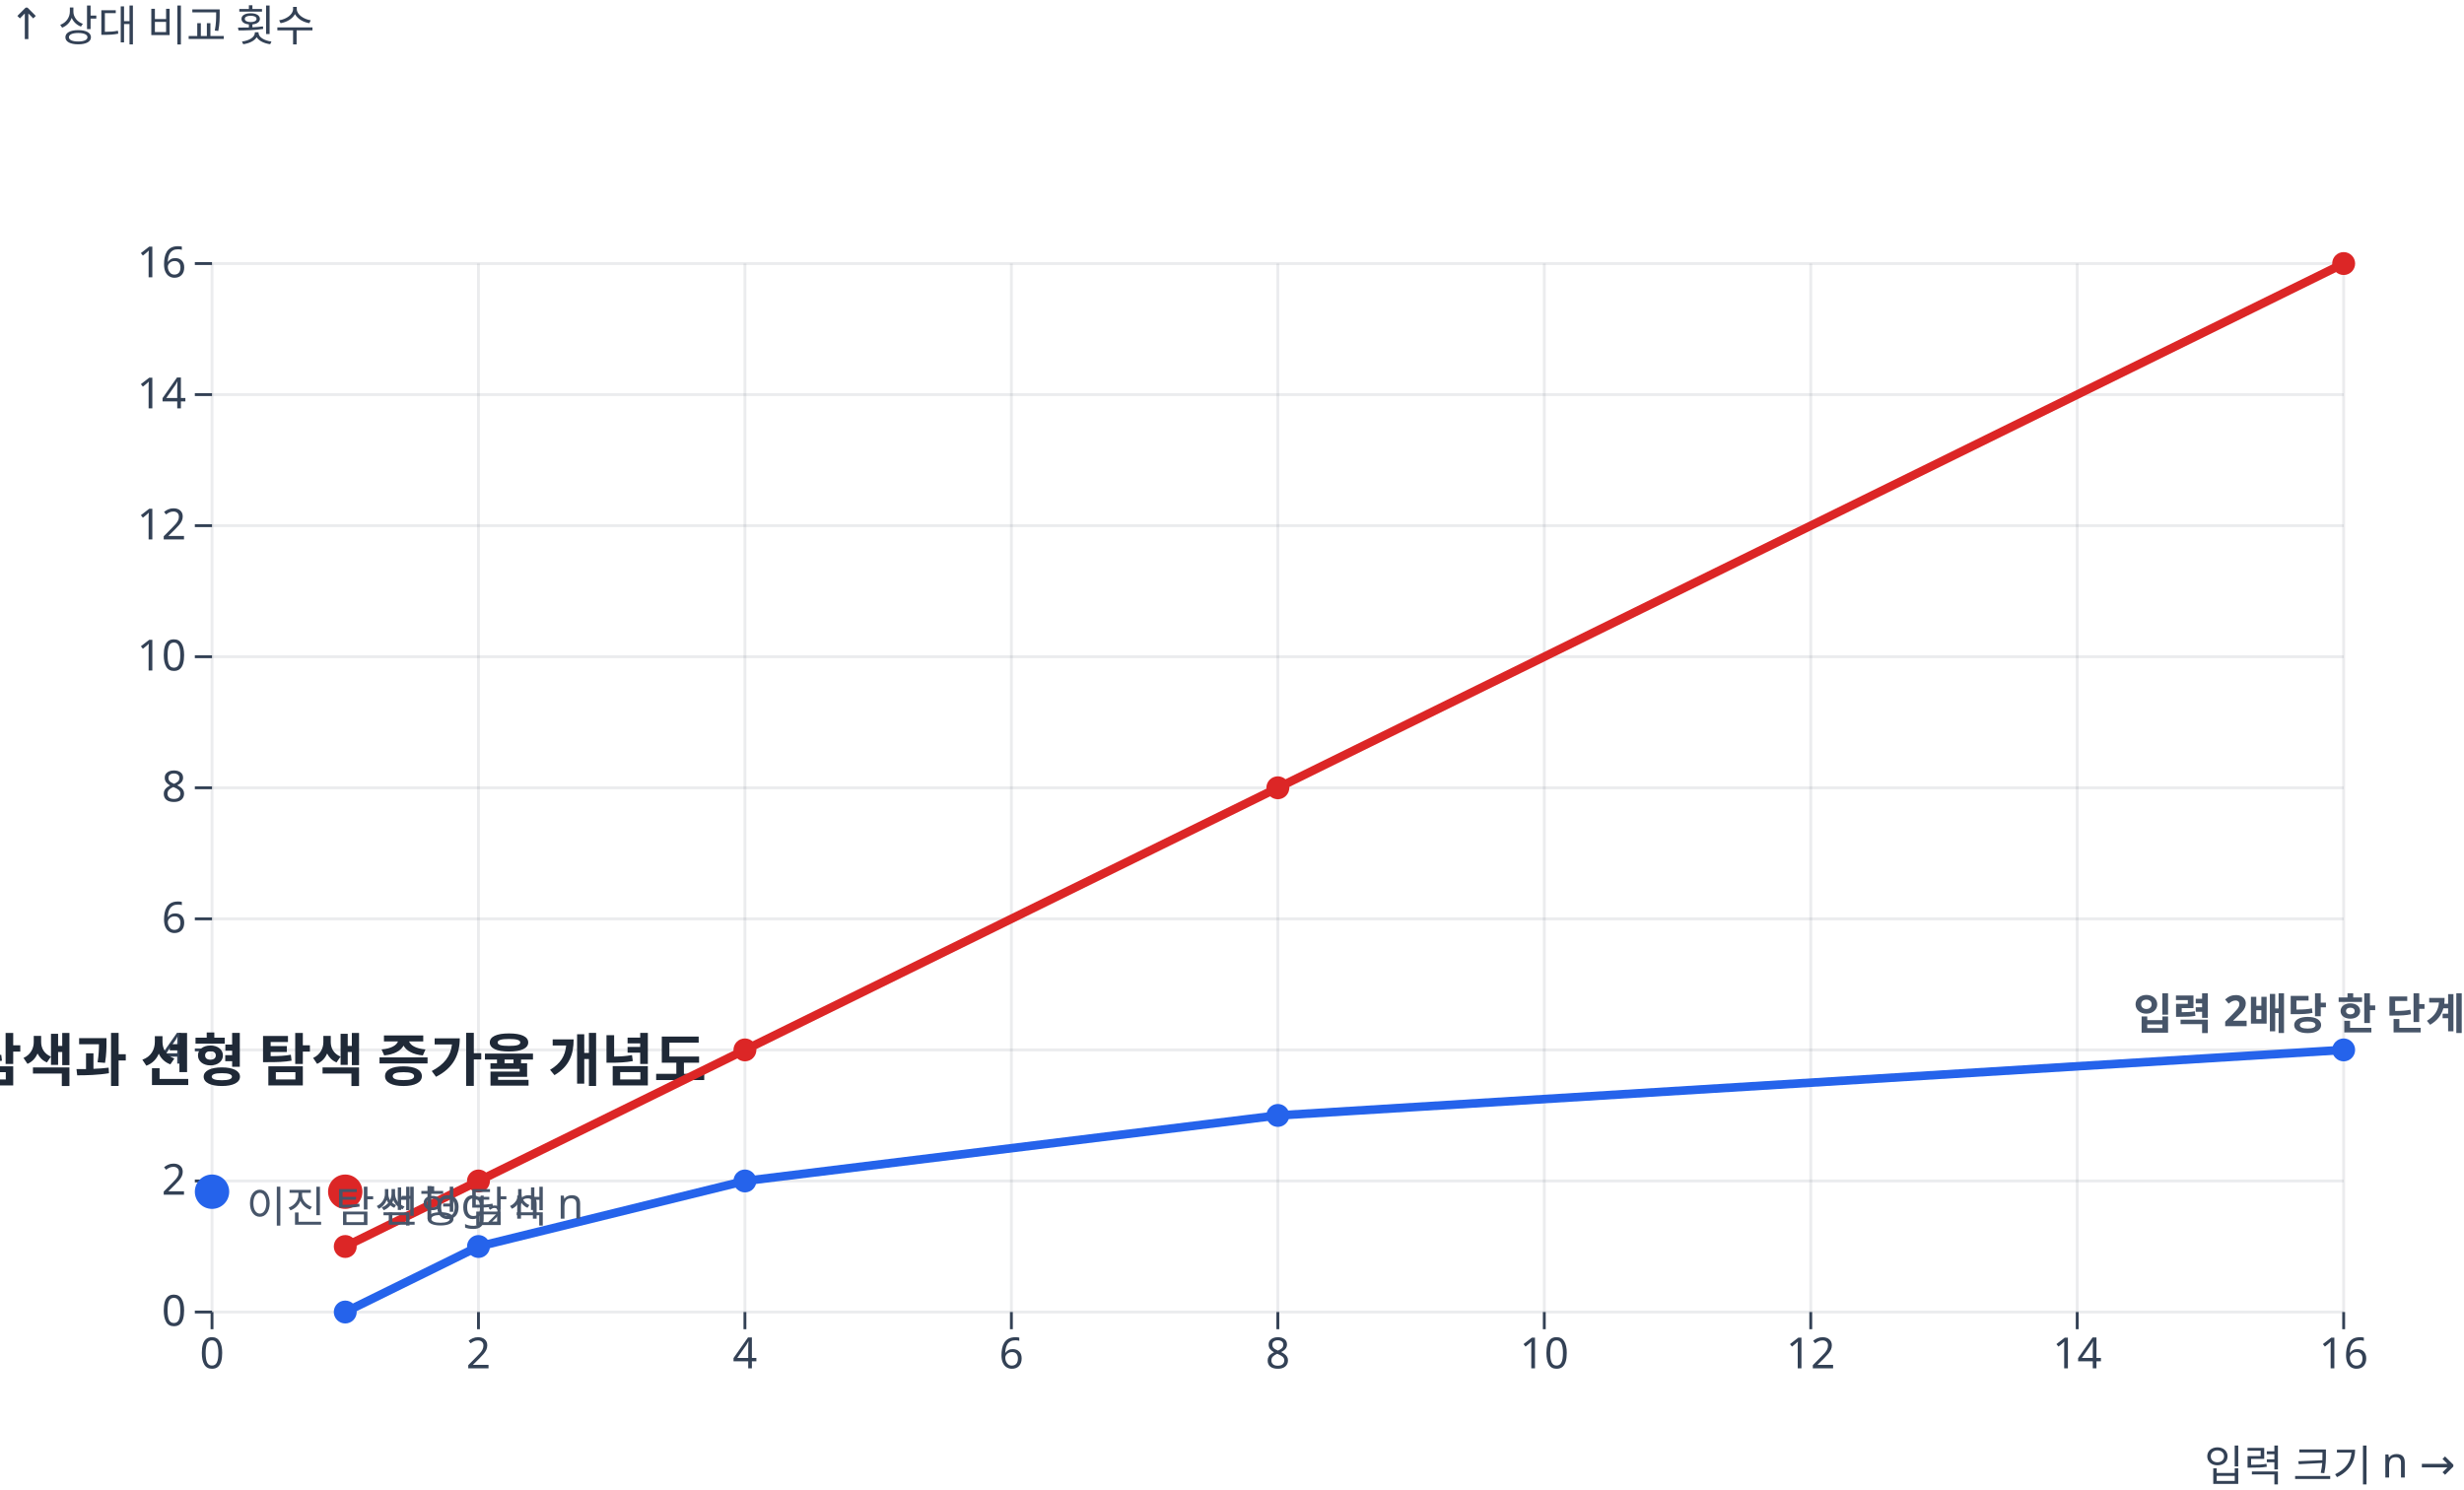
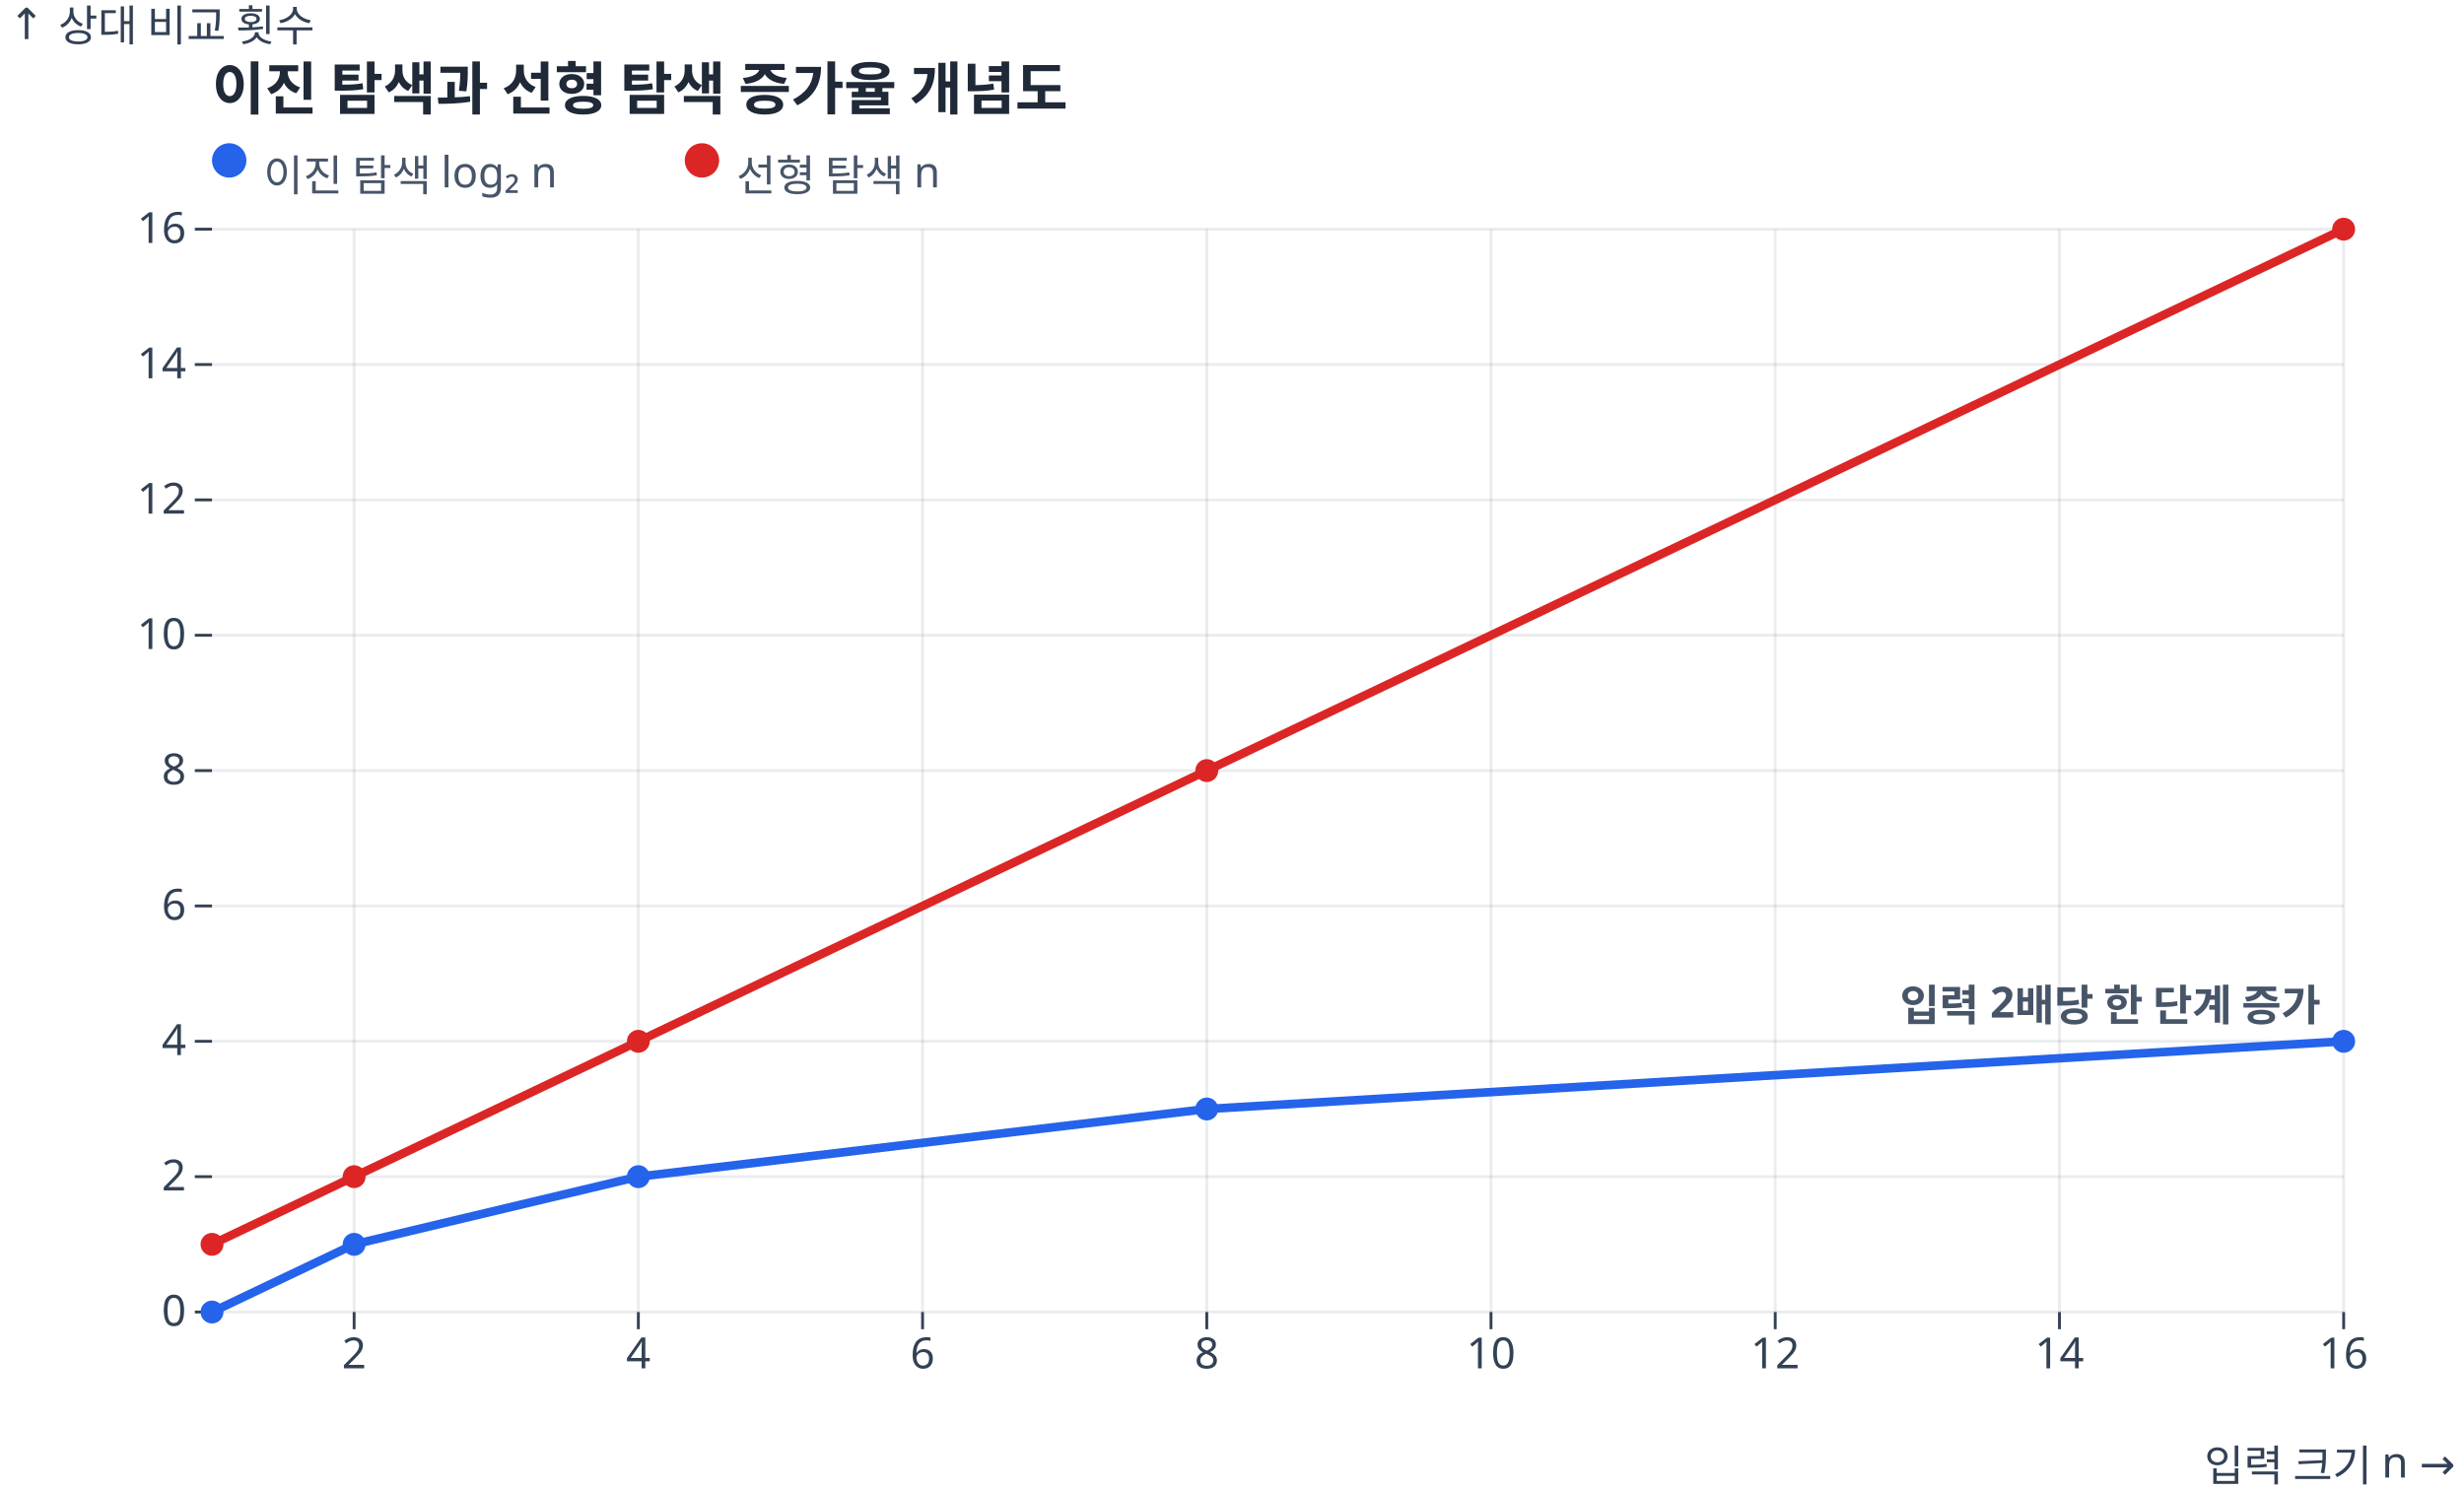
<svg xmlns="http://www.w3.org/2000/svg" class="plot-d6a7b5" fill="currentColor" font-family="system-ui, sans-serif" font-size="10" text-anchor="middle" width="860" height="520" viewBox="0 0 860 520" style="background: rgb(248, 250, 252); color: rgb(51, 65, 85); font-family: system-ui, sans-serif; font-size: 15px;" role="img" aria-label="이진 탐색과 선형 탐색 증가율 개념도: 이진 탐색 log₂ n, 선형 탐색 n 계열 차트">
  <style>:where(.plot-d6a7b5) {
  --plot-background: white;
  display: block;
  height: auto;
  height: intrinsic;
  max-width: 100%;
}
:where(.plot-d6a7b5 text),
:where(.plot-d6a7b5 tspan) {
  white-space: pre;
}</style>
  <g aria-label="y-grid" aria-hidden="true" stroke="currentColor" stroke-opacity="0.1">
    <line x1="74" x2="818" y1="458" y2="458" />
-     <line x1="74" x2="818" y1="412.25" y2="412.25" />
-     <line x1="74" x2="818" y1="366.5" y2="366.5" />
-     <line x1="74" x2="818" y1="320.75" y2="320.75" />
-     <line x1="74" x2="818" y1="275" y2="275" />
-     <line x1="74" x2="818" y1="229.25" y2="229.25" />
-     <line x1="74" x2="818" y1="183.5" y2="183.5" />
-     <line x1="74" x2="818" y1="137.75" y2="137.75" />
-     <line x1="74" x2="818" y1="92" y2="92" />
+     <line x1="74" x2="818" y1="410.75" y2="410.75" />
+     <line x1="74" x2="818" y1="363.5" y2="363.5" />
+     <line x1="74" x2="818" y1="316.25" y2="316.25" />
+     <line x1="74" x2="818" y1="269" y2="269" />
+     <line x1="74" x2="818" y1="221.75" y2="221.75" />
+     <line x1="74" x2="818" y1="174.5" y2="174.5" />
+     <line x1="74" x2="818" y1="127.25" y2="127.25" />
+     <line x1="74" x2="818" y1="80" y2="80" />
  </g>
  <g aria-label="y-axis tick" aria-hidden="true" fill="none" stroke="currentColor">
    <path transform="translate(74,458)" d="M0,0L-6,0" />
-     <path transform="translate(74,412.25)" d="M0,0L-6,0" />
-     <path transform="translate(74,366.5)" d="M0,0L-6,0" />
-     <path transform="translate(74,320.75)" d="M0,0L-6,0" />
-     <path transform="translate(74,275)" d="M0,0L-6,0" />
-     <path transform="translate(74,229.25)" d="M0,0L-6,0" />
-     <path transform="translate(74,183.5)" d="M0,0L-6,0" />
-     <path transform="translate(74,137.75)" d="M0,0L-6,0" />
-     <path transform="translate(74,92)" d="M0,0L-6,0" />
+     <path transform="translate(74,410.75)" d="M0,0L-6,0" />
+     <path transform="translate(74,363.5)" d="M0,0L-6,0" />
+     <path transform="translate(74,316.25)" d="M0,0L-6,0" />
+     <path transform="translate(74,269)" d="M0,0L-6,0" />
+     <path transform="translate(74,221.75)" d="M0,0L-6,0" />
+     <path transform="translate(74,174.5)" d="M0,0L-6,0" />
+     <path transform="translate(74,127.25)" d="M0,0L-6,0" />
+     <path transform="translate(74,80)" d="M0,0L-6,0" />
  </g>
  <g aria-label="y-axis tick label" text-anchor="end" font-variant="tabular-nums" transform="translate(-9,0)">
    <text y="0.32em" transform="translate(74,458)">0</text>
-     <text y="0.32em" transform="translate(74,412.25)">2</text>
-     <text y="0.32em" transform="translate(74,366.5)">4</text>
-     <text y="0.32em" transform="translate(74,320.75)">6</text>
-     <text y="0.32em" transform="translate(74,275)">8</text>
-     <text y="0.32em" transform="translate(74,229.25)">10</text>
-     <text y="0.32em" transform="translate(74,183.5)">12</text>
-     <text y="0.32em" transform="translate(74,137.75)">14</text>
-     <text y="0.32em" transform="translate(74,92)">16</text>
+     <text y="0.32em" transform="translate(74,410.75)">2</text>
+     <text y="0.32em" transform="translate(74,363.5)">4</text>
+     <text y="0.32em" transform="translate(74,316.25)">6</text>
+     <text y="0.32em" transform="translate(74,269)">8</text>
+     <text y="0.32em" transform="translate(74,221.75)">10</text>
+     <text y="0.32em" transform="translate(74,174.5)">12</text>
+     <text y="0.32em" transform="translate(74,127.25)">14</text>
+     <text y="0.32em" transform="translate(74,80)">16</text>
  </g>
-   <g aria-label="y-axis label" text-anchor="start" transform="translate(-71,-89)">
-     <text y="0.71em" transform="translate(74,92)">↑ 상대 비교 횟수</text>
+   <g aria-label="y-axis label" text-anchor="start" transform="translate(-71,-77)">
+     <text y="0.71em" transform="translate(74,80)">↑ 상대 비교 횟수</text>
  </g>
  <g aria-label="x-grid" aria-hidden="true" stroke="currentColor" stroke-opacity="0.1">
-     <line x1="74" x2="74" y1="92" y2="458" />
-     <line x1="167" x2="167" y1="92" y2="458" />
-     <line x1="260" x2="260" y1="92" y2="458" />
-     <line x1="353" x2="353" y1="92" y2="458" />
-     <line x1="446" x2="446" y1="92" y2="458" />
-     <line x1="539" x2="539" y1="92" y2="458" />
-     <line x1="632" x2="632" y1="92" y2="458" />
-     <line x1="725" x2="725" y1="92" y2="458" />
-     <line x1="818" x2="818" y1="92" y2="458" />
+     <line x1="123.6" x2="123.6" y1="80" y2="458" />
+     <line x1="222.8" x2="222.8" y1="80" y2="458" />
+     <line x1="322" x2="322" y1="80" y2="458" />
+     <line x1="421.2" x2="421.2" y1="80" y2="458" />
+     <line x1="520.4" x2="520.4" y1="80" y2="458" />
+     <line x1="619.6" x2="619.6" y1="80" y2="458" />
+     <line x1="718.8" x2="718.8" y1="80" y2="458" />
+     <line x1="818" x2="818" y1="80" y2="458" />
  </g>
  <g aria-label="x-axis tick" aria-hidden="true" fill="none" stroke="currentColor">
-     <path transform="translate(74,458)" d="M0,0L0,6" />
-     <path transform="translate(167,458)" d="M0,0L0,6" />
-     <path transform="translate(260,458)" d="M0,0L0,6" />
-     <path transform="translate(353,458)" d="M0,0L0,6" />
-     <path transform="translate(446,458)" d="M0,0L0,6" />
-     <path transform="translate(539,458)" d="M0,0L0,6" />
-     <path transform="translate(632,458)" d="M0,0L0,6" />
-     <path transform="translate(725,458)" d="M0,0L0,6" />
+     <path transform="translate(123.6,458)" d="M0,0L0,6" />
+     <path transform="translate(222.8,458)" d="M0,0L0,6" />
+     <path transform="translate(322,458)" d="M0,0L0,6" />
+     <path transform="translate(421.2,458)" d="M0,0L0,6" />
+     <path transform="translate(520.4,458)" d="M0,0L0,6" />
+     <path transform="translate(619.6,458)" d="M0,0L0,6" />
+     <path transform="translate(718.8,458)" d="M0,0L0,6" />
    <path transform="translate(818,458)" d="M0,0L0,6" />
  </g>
  <g aria-label="x-axis tick label" font-variant="tabular-nums" transform="translate(0,9)">
-     <text y="0.71em" transform="translate(74,458)">0</text>
-     <text y="0.71em" transform="translate(167,458)">2</text>
-     <text y="0.71em" transform="translate(260,458)">4</text>
-     <text y="0.71em" transform="translate(353,458)">6</text>
-     <text y="0.71em" transform="translate(446,458)">8</text>
-     <text y="0.71em" transform="translate(539,458)">10</text>
-     <text y="0.71em" transform="translate(632,458)">12</text>
-     <text y="0.71em" transform="translate(725,458)">14</text>
+     <text y="0.71em" transform="translate(123.6,458)">2</text>
+     <text y="0.71em" transform="translate(222.8,458)">4</text>
+     <text y="0.71em" transform="translate(322,458)">6</text>
+     <text y="0.71em" transform="translate(421.2,458)">8</text>
+     <text y="0.71em" transform="translate(520.4,458)">10</text>
+     <text y="0.71em" transform="translate(619.6,458)">12</text>
+     <text y="0.71em" transform="translate(718.8,458)">14</text>
    <text y="0.71em" transform="translate(818,458)">16</text>
  </g>
  <g aria-label="x-axis label" text-anchor="end" transform="translate(39,59)">
    <text transform="translate(818,458)">입력 크기 n →</text>
  </g>
-   <g aria-label="text" fill="#1f2937" font-size="20" font-weight="700" transform="translate(0,-72)">
-     <text y="0.71em" transform="translate(97.25,435.125)">이진 탐색과 선형 탐색 증가율 개념도</text>
+   <g aria-label="text" fill="#1f2937" text-anchor="start" font-size="20" font-weight="700" transform="translate(0,-56)">
+     <text y="0.71em" transform="translate(74,80)">이진 탐색과 선형 탐색 증가율 개념도</text>
+   </g>
+   <g aria-label="dot" fill="#2563eb" transform="translate(6,-24)">
+     <circle cx="74" cy="80" r="6" />
+   </g>
+   <g aria-label="text" fill="#475569" text-anchor="start" transform="translate(18,-24)">
+     <text y="0.71em" transform="translate(74,80)">이진 탐색 log₂ n</text>
+   </g>
+   <g aria-label="dot" fill="#dc2626" transform="translate(171,-24)">
+     <circle cx="74" cy="80" r="6" />
+   </g>
+   <g aria-label="text" fill="#475569" text-anchor="start" transform="translate(183,-24)">
+     <text y="0.71em" transform="translate(74,80)">선형 탐색 n</text>
  </g>
  <g aria-label="line" fill="none" stroke-width="3" stroke-linejoin="round" stroke-linecap="round">
-     <path stroke="#2563eb" d="M120.5,458L167,435.125L260,412.25L446,389.375L818,366.5" />
-     <path stroke="#dc2626" d="M120.5,435.125L167,412.25L260,366.5L446,275L818,92" />
+     <path stroke="#2563eb" d="M74,458L123.6,434.375L222.8,410.75L421.2,387.125L818,363.5" />
+     <path stroke="#dc2626" d="M74,434.375L123.6,410.75L222.8,363.5L421.2,269L818,80" />
  </g>
  <g aria-label="dot">
-     <circle cx="120.5" cy="458" r="4" fill="#2563eb" />
-     <circle cx="120.5" cy="435.125" r="4" fill="#dc2626" />
-     <circle cx="167" cy="435.125" r="4" fill="#2563eb" />
-     <circle cx="167" cy="412.25" r="4" fill="#dc2626" />
-     <circle cx="260" cy="412.25" r="4" fill="#2563eb" />
-     <circle cx="260" cy="366.5" r="4" fill="#dc2626" />
-     <circle cx="446" cy="389.375" r="4" fill="#2563eb" />
-     <circle cx="446" cy="275" r="4" fill="#dc2626" />
-     <circle cx="818" cy="366.5" r="4" fill="#2563eb" />
-     <circle cx="818" cy="92" r="4" fill="#dc2626" />
+     <circle cx="74" cy="458" r="4" fill="#2563eb" />
+     <circle cx="74" cy="434.375" r="4" fill="#dc2626" />
+     <circle cx="123.6" cy="434.375" r="4" fill="#2563eb" />
+     <circle cx="123.6" cy="410.75" r="4" fill="#dc2626" />
+     <circle cx="222.8" cy="410.75" r="4" fill="#2563eb" />
+     <circle cx="222.8" cy="363.5" r="4" fill="#dc2626" />
+     <circle cx="421.2" cy="387.125" r="4" fill="#2563eb" />
+     <circle cx="421.2" cy="269" r="4" fill="#dc2626" />
+     <circle cx="818" cy="363.5" r="4" fill="#2563eb" />
+     <circle cx="818" cy="80" r="4" fill="#dc2626" />
  </g>
-   <g aria-label="text" fill="#475569" font-weight="600" transform="translate(0,-12)">
-     <text y="0.32em" transform="translate(818,366.5)">입력 2배당 한 단계 증가</text>
-   </g>
-   <g aria-label="dot" transform="translate(0,-42)">
-     <circle cx="74" cy="458" r="6" fill="#2563eb" />
-     <circle cx="120.5" cy="458" r="6" fill="#dc2626" />
-   </g>
-   <g aria-label="text" fill="#475569" text-anchor="start" transform="translate(12,-42)">
-     <text y="0.71em" transform="translate(74,458)">이진 탐색 log₂ n</text>
-     <text y="0.71em" transform="translate(120.5,458)">선형 탐색 n</text>
+   <g aria-label="text" fill="#475569" text-anchor="end" font-weight="600" transform="translate(-8,-12)">
+     <text y="0.32em" transform="translate(818,363.5)">입력 2배당 한 단계 증가</text>
  </g>
</svg>
